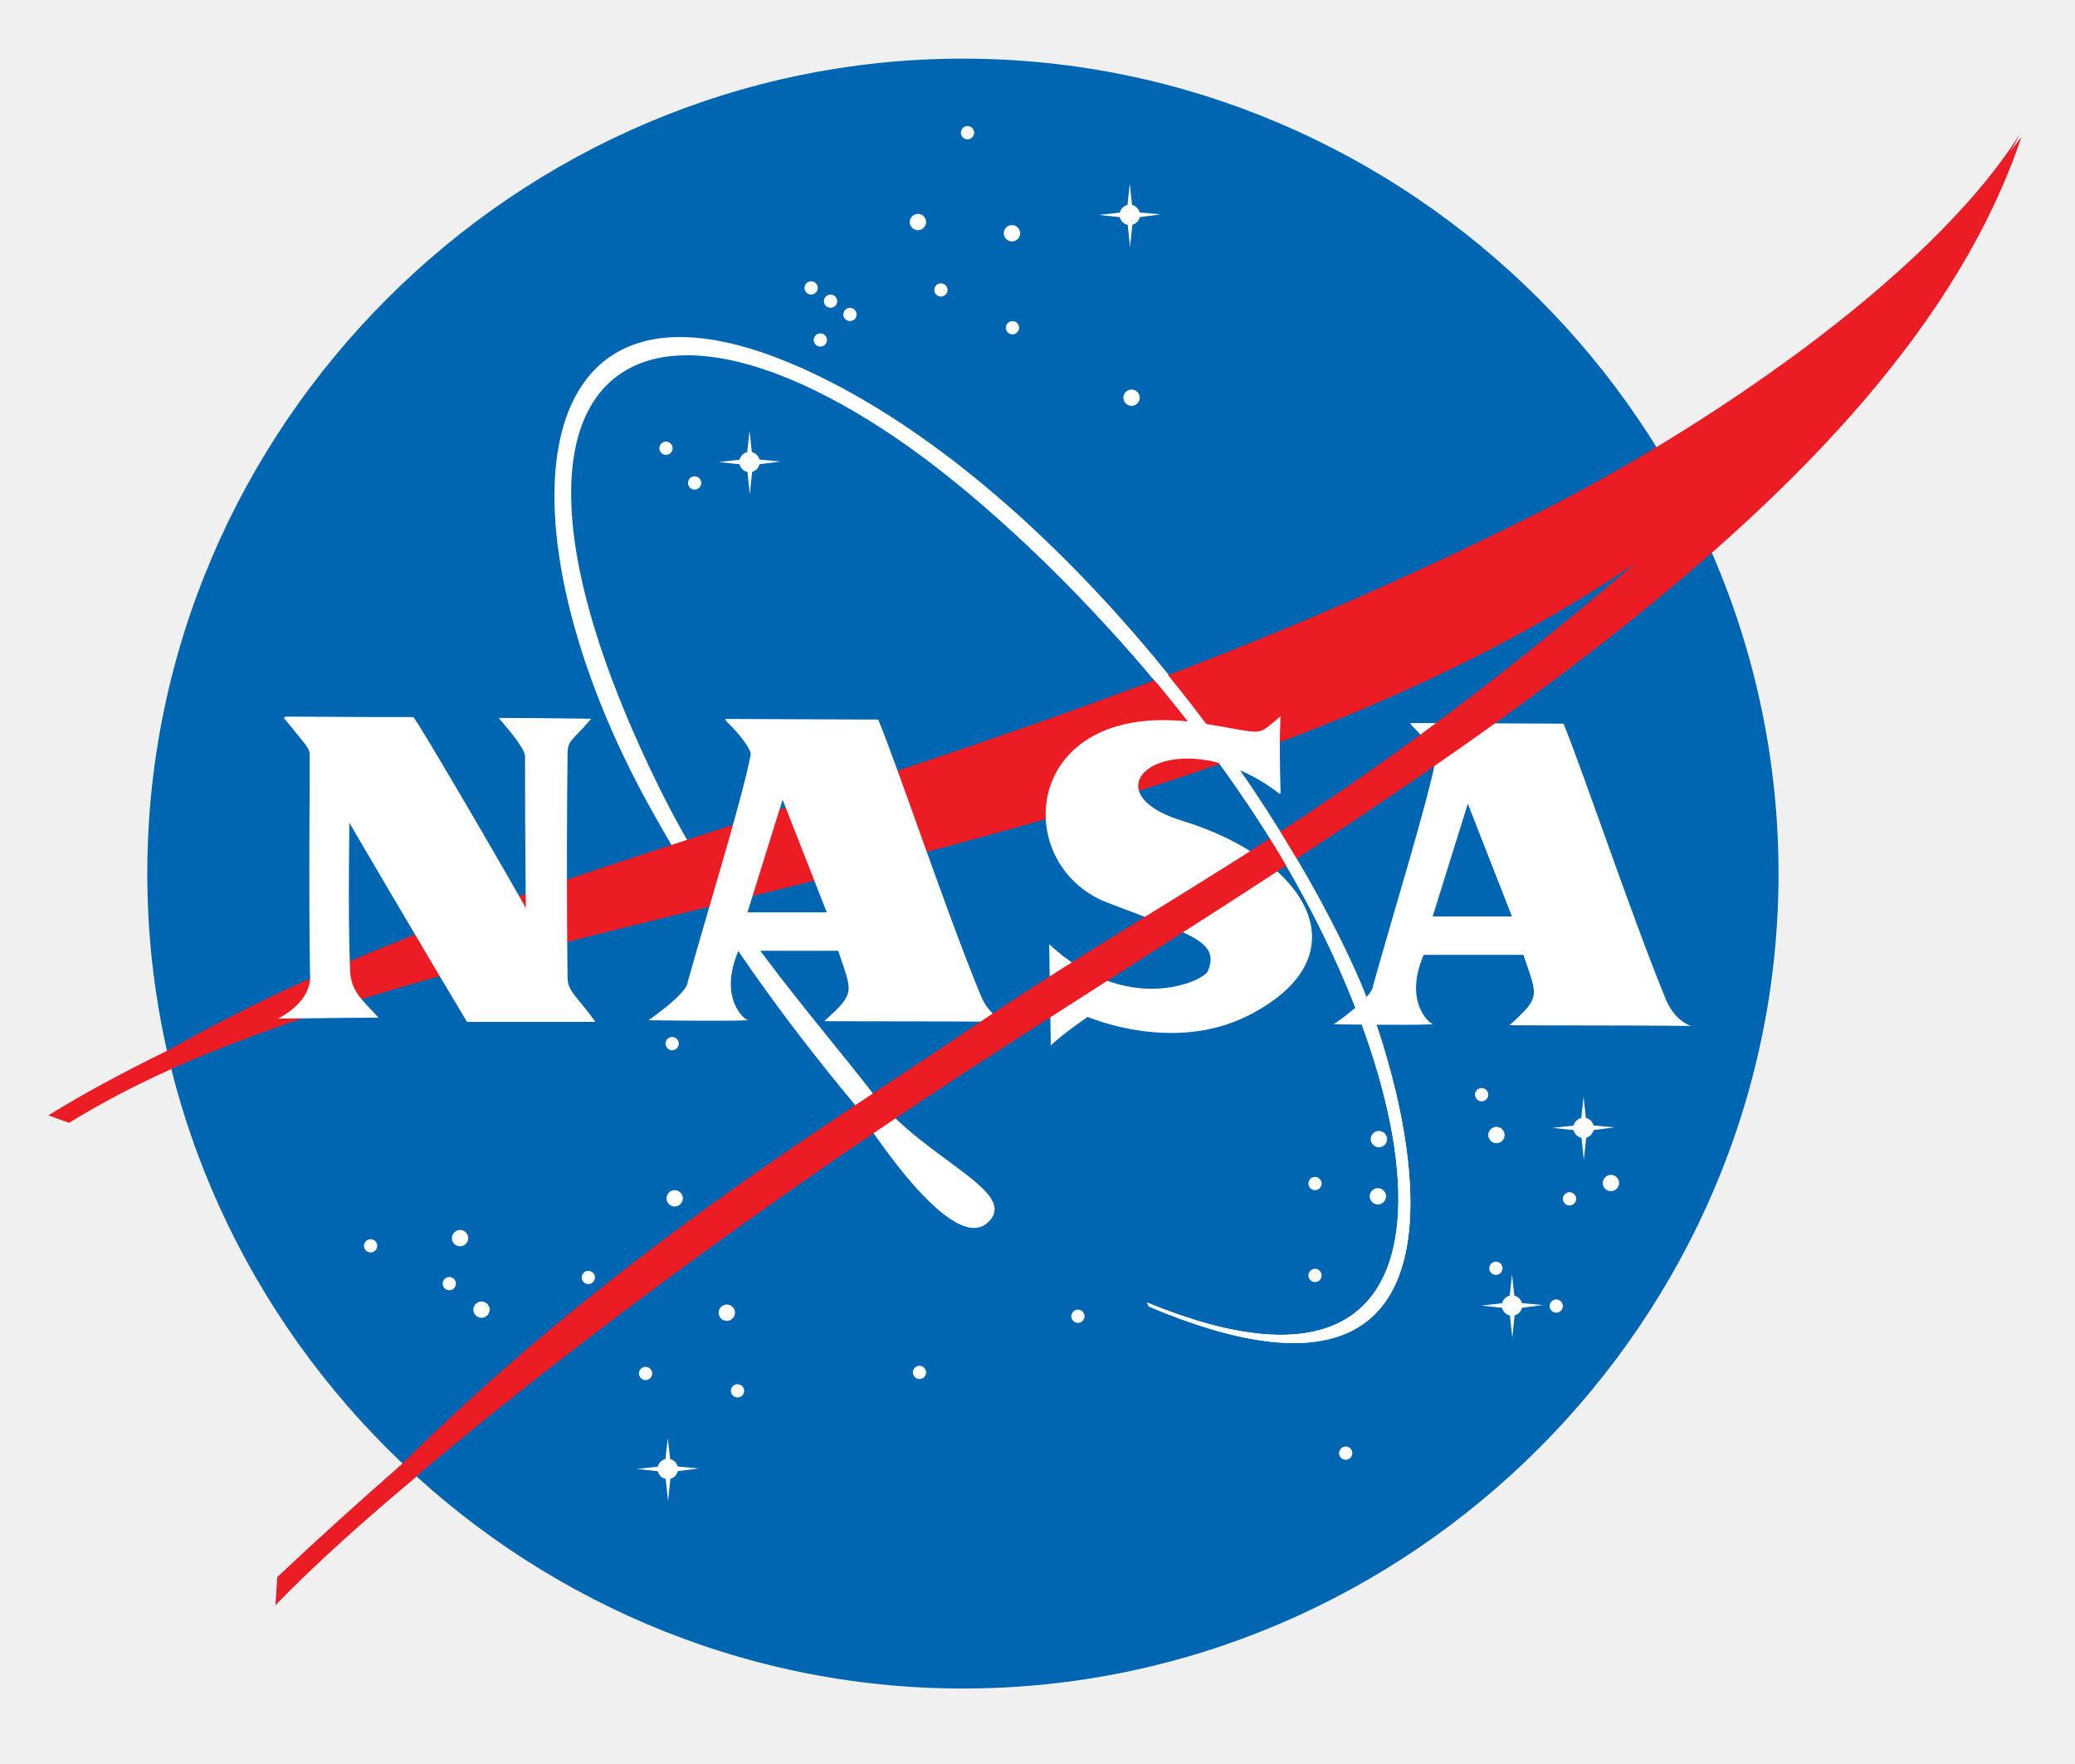
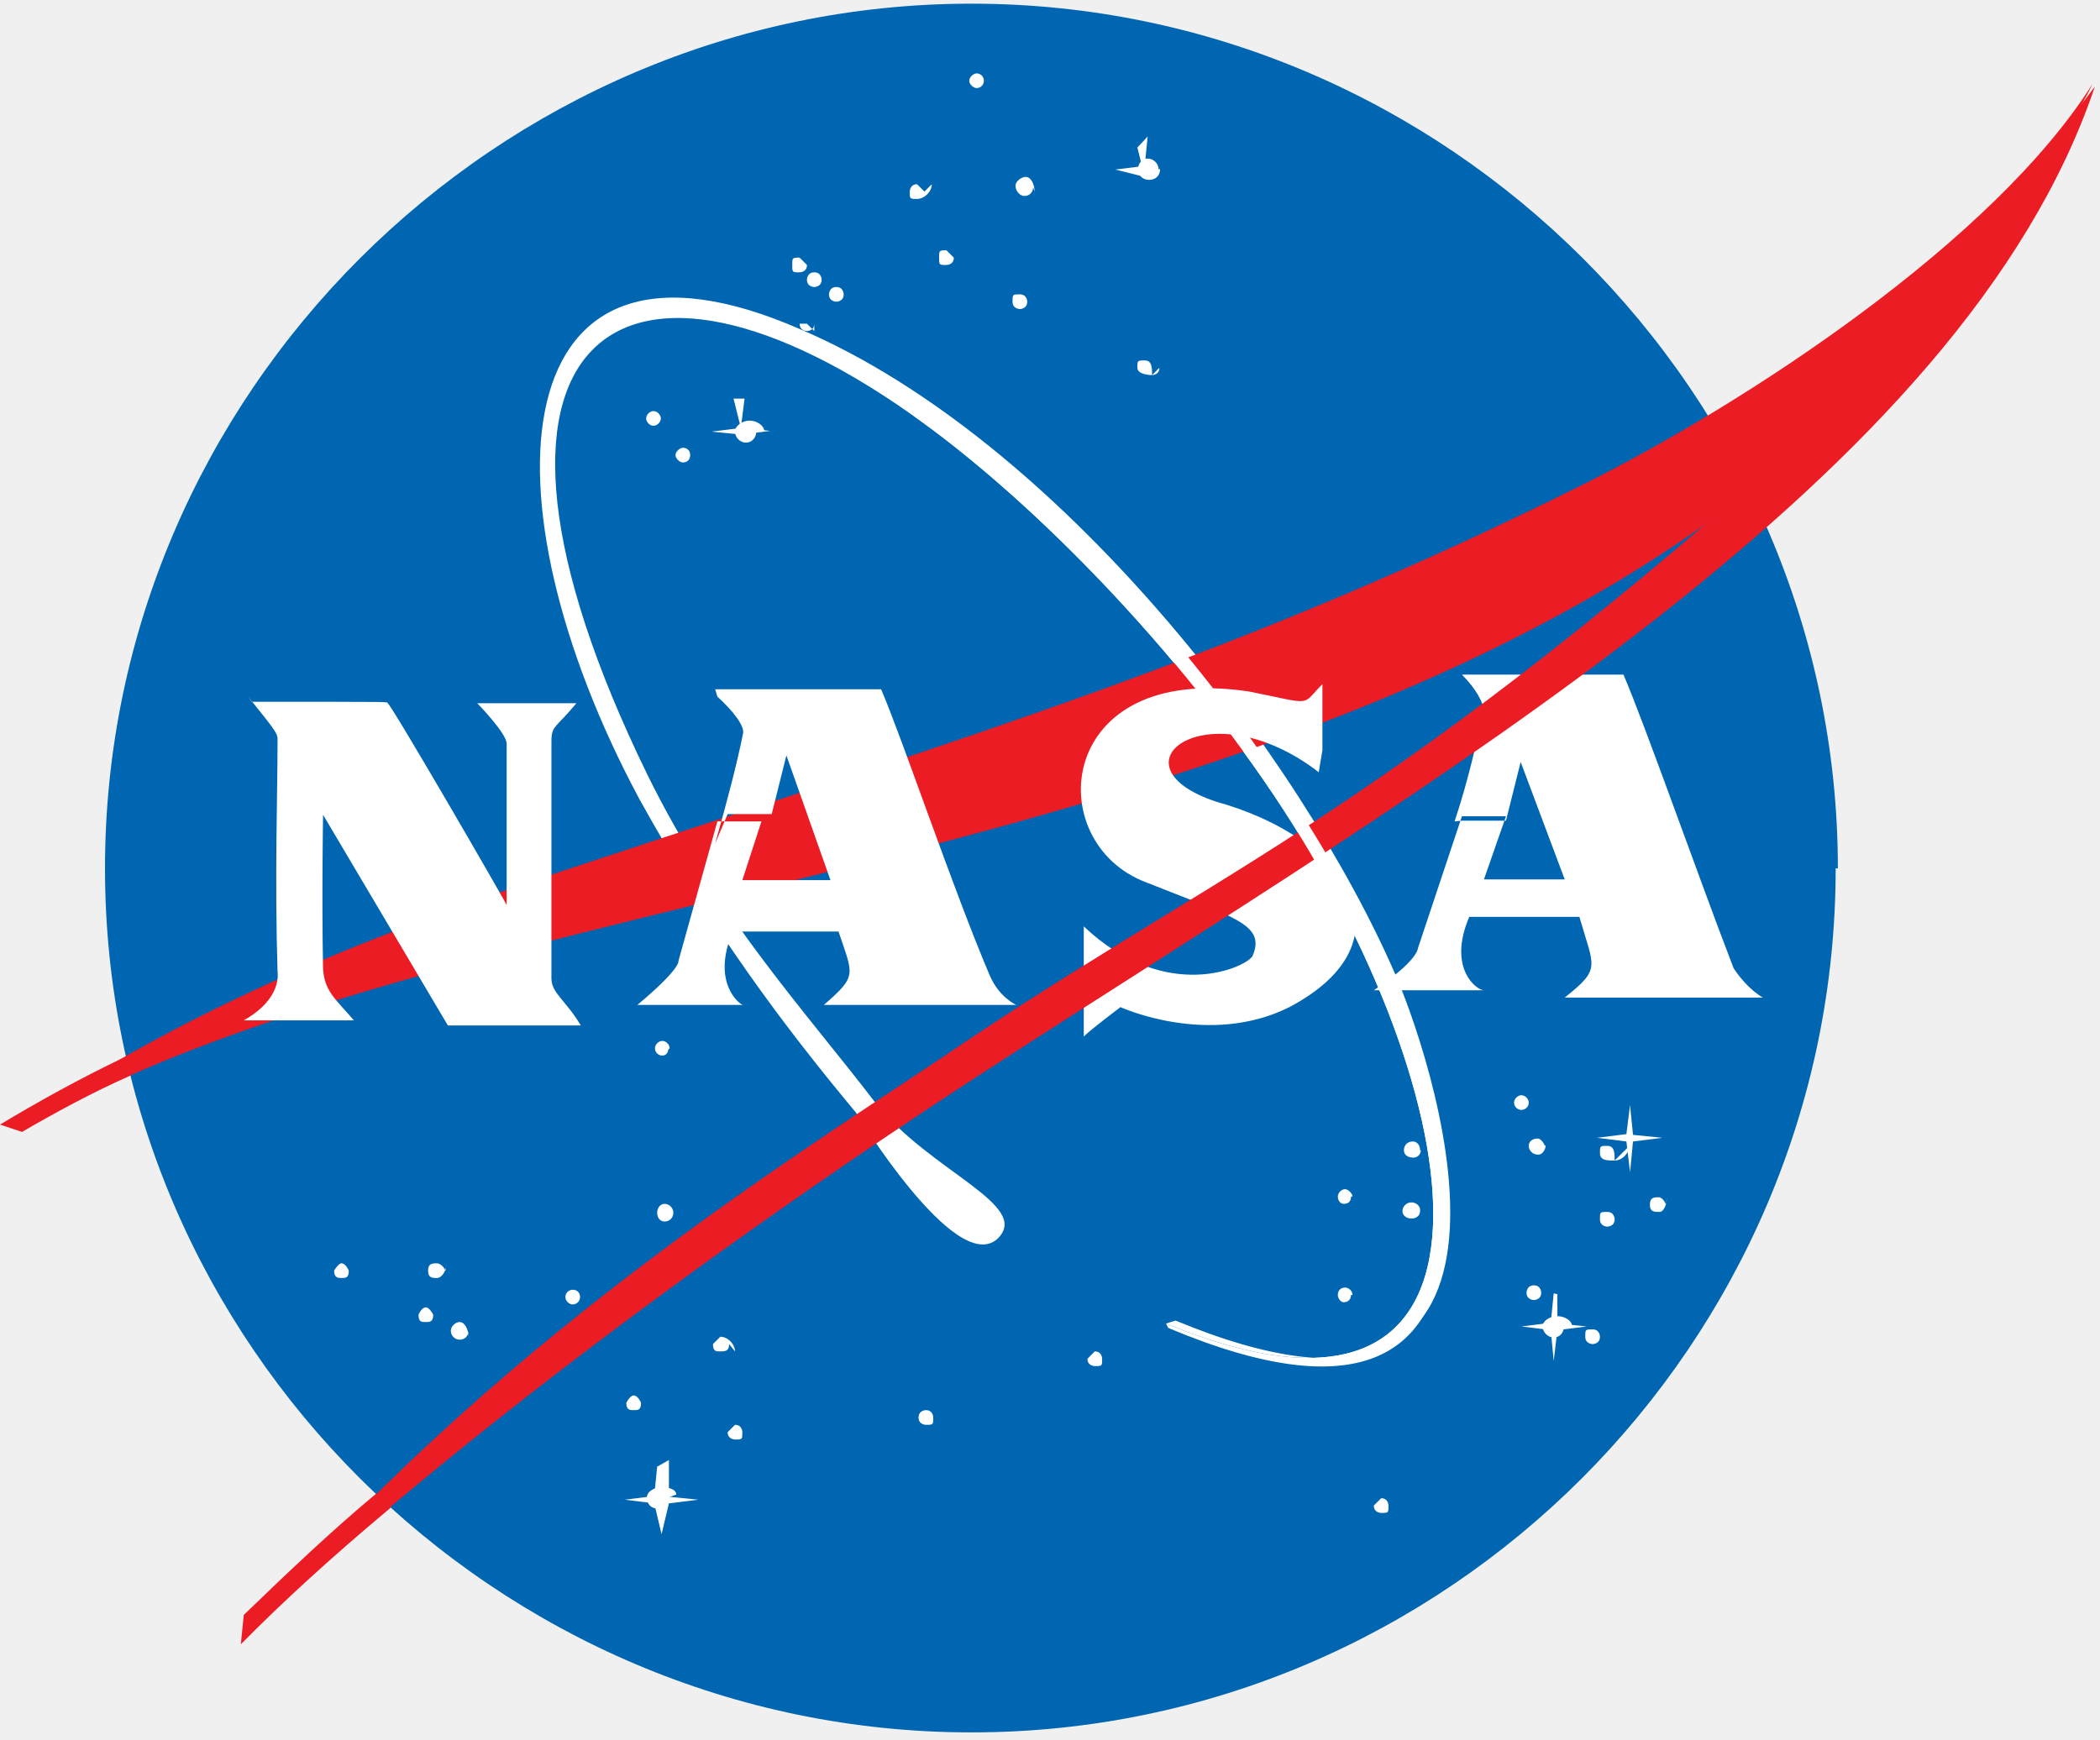
- <svg xmlns="http://www.w3.org/2000/svg" version="1.1" x="0px" y="0px" width="300px" height="255px" viewBox="0 0 300 255" enable-background="new 0 0 300 255" xml:space="preserve">
-   <g id="Layer_1">
-     <g>
-       <g>
-         <g>
-           <path fill="#0066B2" d="M257.137,126.283c0,64.623-53.235,117.808-117.92,117.808c-64.685,0-117.921-53.185-117.921-117.808      c0-64.62,53.236-117.805,117.921-117.805C203.9,8.478,257.137,61.664,257.137,126.283" />
-           <path fill="#FFFFFF" d="M165.816,188.285c50.239,20.67,41.672-31.59,14.776-71.745c-15.215-22.723-35.063-41.648-47.582-50.783      c-41.672-30.411-67.088-11.812-37.83,47.83c9.477,19.32,21.65,32.357,31.162,44.649c7.258,9.381,21.403,14.081,16.421,18.533      c-5.616,5.024-19.211-17.123-19.211-17.123c-10.047-12.106-19.616-25.032-29.479-42.757      c-22.537-40.504-19.285-81.84,21.501-63.828c34.614,15.286,67.677,58.164,80.974,88.612      c6.164,14.114,22.759,69.64-30.435,47.204" />
-           <path fill="#EC1C24" d="M9.148,161.208c22.167-14.763,43.177-24.296,78.939-36.105c50.247-16.594,88.072-27.754,134.472-51.079      c22.595-11.358,55.989-33.35,69.451-54.622c-3.854,7.88-15.565,23.626-20.983,30.411      c-62.953,78.832-197.059,74.365-260.996,112.217" />
-           <path fill="#FFFFFF" d="M41.3,103.588c20.188,0.158,18.296-0.04,18.532,0.197c0.356,0,16.195,27.28,16.195,27.515      c0,0.12-0.119-9.691-0.119-21.965c0-1.417-3.899-5.55-3.781-5.55c5.792,0,13.358,0.118,13.358,0.118      c-2.835,3.307-3.402,3.034-3.427,5.08c-0.082,6.573-0.155,18.718,0,32.36c0.021,2.042,1.535,2.836,4.018,6.375h-18.56      c-6.03-10.038-17.076-28.868-17.024-28.816c0.086,0.088-0.238,11.811,0.117,21.261c0.119,3.12,1.538,4.133,4.139,6.966      c0,0,2.995-0.08-14.542,0.118c5.32-2.835,4.614-6.378,4.611-6.495c-0.192-13.051-0.039-24.211-0.039-31.416      c0-1.181-0.08-1.062-3.744-5.55" />
-           <path fill="#FFFFFF" d="M104.694,123.742c1.7-5.912,3.156-11.198,3.843-14.643c0.121-0.592-1.299-2.716-3.544-4.843l-0.16-0.326      c10.832,0.033,22.146,0.091,22.146,0.091c2.956,7.204,9.694,27.399,14.777,39.801c1.345,3.279,3.664,3.896,3.664,3.896      c-9.222-0.118-26.334-0.042-26.242-0.118c4.609-4.13,4.018-4.13,2.008-10.157h-14.422c-2.957,6.853,0.92,10.068,1.417,10.04      c-3.283,0.17-14.422,0-14.422,0c6.029-4.251,5.675-5.552,5.675-5.552C101.092,136.039,103.013,129.587,104.694,123.742      l5.913,0.002c-1.271,4.072-2.543,8.147-2.543,8.147h11.469l-6.384-16.298c0,0-1.272,4.075-2.542,8.149L104.694,123.742" />
-           <path fill="#FFFFFF" d="M203.759,124.333c1.701-5.911,3.156-11.197,3.846-14.643c0.117-0.591-1.297-2.718-3.544-4.843      l-0.159-0.329c10.833,0.034,22.145,0.093,22.145,0.093c2.956,7.204,9.692,27.396,14.776,39.8      c1.348,3.281,3.668,3.897,3.668,3.897c-9.221-0.115-26.334-0.039-26.244-0.119c4.61-4.134,4.018-4.134,2.008-10.155h-14.423      c-2.954,6.853,0.922,10.063,1.418,10.037c-3.28,0.169-14.422,0-14.422,0c6.029-4.25,5.675-5.549,5.675-5.549      C200.158,136.63,202.079,130.176,203.759,124.333l5.914,0.002c-1.27,4.07-2.541,8.147-2.541,8.147h11.465l-6.381-16.297      c0,0-1.271,4.072-2.544,8.148L203.759,124.333" />
-           <path fill="#FFFFFF" d="M185.145,114.651c-0.237-8.387,0-11.103,0-11.103c-3.662,2.953-1.816,2.578-10.994,1.062      c-26.482-4.37-28.491,20.312-14.067,25.865c12.083,4.649,16.356,5.561,14.54,9.919c-0.59,1.418-11.585,6.614-22.935-3.895      l0.235,14.643c1.418-1.461,5.322-4.135,5.322-4.135c0.119,0,12.298,5.368,23.288-0.235c16.906-8.624,8.469-22.573-9.575-28.109      c-15.014-4.605-0.829-15.353,14.069-3.896" />
-           <path fill="#EC1C24" d="M292.25,19.824c-17.971,53.313-89.964,94.476-150.565,133.784      c-36.563,23.713-72.859,51.011-97.848,74.238c-6.589,6.126,1.346-2.287-1.18,0.296c34.872-40.154,74.986-64.067,97.15-79.126      c37.493-25.468,58.813-31.885,123.484-91.463" />
-           <path fill="#FFFFFF" d="M165.816,188.285c50.239,20.67,41.672-31.59,14.776-71.745c-15.215-22.723-33.988-40.745-47.582-50.783      c-15.88-11.724-17.436-12.695-17.436-12.695c35.464,16.828,67.677,58.164,80.974,88.612      c6.164,14.114,22.759,69.64-30.435,47.204" />
-           <path fill="#FFFFFF" d="M140.843,19.181c0,0.524-0.435,0.958-0.963,0.958s-0.958-0.434-0.958-0.958      c0-0.527,0.431-0.96,0.958-0.96C140.408,18.221,140.843,18.655,140.843,19.181" />
-           <path fill="#FFFFFF" d="M147.491,33.721c0,0.648-0.534,1.183-1.183,1.183c-0.647,0-1.182-0.535-1.182-1.183      c0-0.647,0.534-1.18,1.182-1.18C146.957,32.542,147.491,33.074,147.491,33.721" />
-           <path fill="#FFFFFF" d="M164.782,57.489c0,0.647-0.537,1.181-1.185,1.181c-0.646,0-1.181-0.534-1.181-1.181      c0-0.648,0.534-1.181,1.181-1.181C164.245,56.309,164.782,56.841,164.782,57.489" />
-           <path fill="#FFFFFF" d="M137.001,41.914c0,0.528-0.435,0.961-0.962,0.961s-0.96-0.434-0.96-0.961      c0-0.526,0.434-0.958,0.96-0.958C136.566,40.956,137.001,41.388,137.001,41.914" />
-           <path fill="#FFFFFF" d="M147.342,47.377c0,0.526-0.433,0.959-0.958,0.959c-0.527,0-0.961-0.433-0.961-0.959      c0-0.526,0.434-0.96,0.961-0.96C146.91,46.417,147.342,46.851,147.342,47.377" />
-           <path fill="#FFFFFF" d="M133.896,32.098c0,0.647-0.533,1.18-1.183,1.18c-0.647,0-1.183-0.533-1.183-1.18      c0-0.647,0.535-1.18,1.183-1.18C133.363,30.918,133.896,31.451,133.896,32.098" />
-           <path fill="#FFFFFF" d="M118.233,41.62c0,0.525-0.434,0.959-0.961,0.959c-0.528,0-0.961-0.434-0.961-0.959      c0-0.526,0.434-0.959,0.961-0.959C117.798,40.661,118.233,41.095,118.233,41.62" />
-           <path fill="#FFFFFF" d="M121.04,43.539c0,0.525-0.434,0.958-0.959,0.958c-0.528,0-0.962-0.432-0.962-0.958      c0-0.528,0.434-0.959,0.962-0.959C120.607,42.58,121.04,43.013,121.04,43.539" />
-           <path fill="#FFFFFF" d="M123.849,45.458c0,0.527-0.434,0.959-0.961,0.959c-0.528,0-0.96-0.432-0.96-0.959      c0-0.528,0.433-0.961,0.96-0.961C123.414,44.497,123.849,44.932,123.849,45.458" />
-           <path fill="#FFFFFF" d="M119.563,49.148c0,0.528-0.434,0.959-0.959,0.959c-0.528,0-0.96-0.432-0.96-0.959      s0.434-0.959,0.96-0.959C119.128,48.189,119.563,48.622,119.563,49.148" />
-           <path fill="#FFFFFF" d="M97.25,64.796c0,0.525-0.434,0.959-0.96,0.959c-0.526,0-0.959-0.435-0.959-0.959      c0-0.526,0.434-0.959,0.959-0.959C96.816,63.837,97.25,64.271,97.25,64.796" />
-           <path fill="#FFFFFF" d="M101.389,69.816c0,0.525-0.434,0.958-0.962,0.958c-0.528,0-0.96-0.434-0.96-0.958      c0-0.525,0.434-0.96,0.96-0.96C100.954,68.856,101.389,69.291,101.389,69.816" />
-           <path fill="#FFFFFF" d="M98.135,150.863c0,0.525-0.432,0.961-0.958,0.961s-0.958-0.436-0.958-0.961      c0-0.526,0.432-0.959,0.958-0.959S98.135,150.337,98.135,150.863" />
-           <path fill="#FFFFFF" d="M98.728,173.227c0,0.649-0.535,1.182-1.183,1.182c-0.649,0-1.182-0.532-1.182-1.182      c0-0.647,0.533-1.181,1.182-1.181C98.193,172.046,98.728,172.579,98.728,173.227" />
-           <path fill="#FFFFFF" d="M86.018,184.669c0,0.525-0.434,0.959-0.959,0.959c-0.528,0-0.961-0.434-0.961-0.959      s0.434-0.959,0.961-0.959C85.584,183.709,86.018,184.144,86.018,184.669" />
-           <path fill="#FFFFFF" d="M70.797,189.321c0,0.645-0.533,1.18-1.18,1.18c-0.649,0-1.184-0.535-1.184-1.18      c0-0.649,0.535-1.182,1.184-1.182C70.265,188.14,70.797,188.672,70.797,189.321" />
-           <path fill="#FFFFFF" d="M67.696,178.984c0,0.647-0.536,1.18-1.183,1.18c-0.648,0-1.182-0.532-1.182-1.18      c0-0.645,0.534-1.183,1.182-1.183C67.16,177.802,67.696,178.34,67.696,178.984" />
-           <path fill="#FFFFFF" d="M65.923,185.555c0,0.527-0.434,0.96-0.962,0.96c-0.525,0-0.959-0.433-0.959-0.96      c0-0.525,0.434-0.958,0.959-0.958C65.487,184.597,65.923,185.029,65.923,185.555" />
-           <path fill="#FFFFFF" d="M54.545,180.093c0,0.526-0.434,0.959-0.961,0.959c-0.529,0-0.96-0.433-0.96-0.959      s0.432-0.958,0.96-0.958C54.111,179.135,54.545,179.565,54.545,180.093" />
-           <path fill="#FFFFFF" d="M94.294,198.546c0,0.524-0.434,0.958-0.961,0.958c-0.526,0-0.959-0.434-0.959-0.958      c0-0.526,0.434-0.96,0.959-0.96C93.861,197.585,94.294,198.02,94.294,198.546" />
-           <path fill="#FFFFFF" d="M106.264,189.763c0,0.649-0.534,1.179-1.182,1.179c-0.649,0-1.182-0.529-1.182-1.179      c0-0.646,0.533-1.183,1.182-1.183C105.73,188.58,106.264,189.115,106.264,189.763" />
-           <path fill="#FFFFFF" d="M107.593,201.054c0,0.528-0.434,0.963-0.961,0.963c-0.526,0-0.959-0.435-0.959-0.963      c0-0.524,0.434-0.959,0.959-0.959C107.159,200.095,107.593,200.529,107.593,201.054" />
-           <path fill="#FFFFFF" d="M156.803,190.28c0,0.523-0.435,0.957-0.959,0.957c-0.529,0-0.961-0.433-0.961-0.957      c0-0.531,0.432-0.959,0.961-0.959C156.367,189.321,156.803,189.749,156.803,190.28" />
-           <path fill="#FFFFFF" d="M133.896,198.399c0,0.523-0.435,0.957-0.96,0.957c-0.527,0-0.962-0.433-0.962-0.957      c0-0.526,0.435-0.962,0.962-0.962C133.462,197.437,133.896,197.872,133.896,198.399" />
-           <path fill="#FFFFFF" d="M195.518,210.063c0,0.525-0.433,0.958-0.96,0.958c-0.525,0-0.96-0.433-0.96-0.958      c0-0.524,0.435-0.96,0.96-0.96C195.085,209.102,195.518,209.538,195.518,210.063" />
-           <path fill="#FFFFFF" d="M200.543,164.667c0,0.646-0.534,1.18-1.182,1.18c-0.649,0-1.185-0.533-1.185-1.18      c0-0.648,0.535-1.185,1.185-1.185C200.009,163.482,200.543,164.018,200.543,164.667" />
-           <path fill="#FFFFFF" d="M191.081,171.088c0,0.529-0.431,0.958-0.955,0.958c-0.528,0-0.961-0.429-0.961-0.958      c0-0.526,0.432-0.961,0.961-0.961C190.649,170.126,191.081,170.562,191.081,171.088" />
-           <path fill="#FFFFFF" d="M200.396,172.933c0,0.649-0.537,1.185-1.184,1.185c-0.647,0-1.186-0.535-1.186-1.185      c0-0.647,0.538-1.18,1.186-1.18C199.859,171.752,200.396,172.284,200.396,172.933" />
-           <path fill="#FFFFFF" d="M191.081,184.371c0,0.53-0.431,0.961-0.955,0.961c-0.528,0-0.961-0.431-0.961-0.961      c0-0.522,0.432-0.958,0.961-0.958C190.649,183.413,191.081,183.849,191.081,184.371" />
-           <path fill="#FFFFFF" d="M215.17,158.245c0,0.525-0.432,0.959-0.958,0.959c-0.527,0-0.962-0.434-0.962-0.959      c0-0.529,0.435-0.959,0.962-0.959C214.738,157.286,215.17,157.716,215.17,158.245" />
-           <path fill="#FFFFFF" d="M217.534,164.075c0,0.647-0.532,1.183-1.18,1.183c-0.649,0-1.185-0.535-1.185-1.183      c0-0.646,0.535-1.18,1.185-1.18C217.002,162.896,217.534,163.428,217.534,164.075" />
-           <path fill="#FFFFFF" d="M234.088,171.015c0,0.649-0.537,1.179-1.185,1.179s-1.18-0.529-1.18-1.179      c0-0.646,0.532-1.181,1.18-1.181S234.088,170.367,234.088,171.015" />
-           <path fill="#FFFFFF" d="M217.24,183.341c0,0.526-0.436,0.958-0.962,0.958c-0.525,0-0.96-0.432-0.96-0.958      c0-0.527,0.435-0.959,0.96-0.959C216.805,182.382,217.24,182.813,217.24,183.341" />
-           <path fill="#FFFFFF" d="M227.879,173.302c0,0.526-0.435,0.959-0.959,0.959c-0.527,0-0.96-0.433-0.96-0.959      s0.433-0.959,0.96-0.959C227.444,172.342,227.879,172.774,227.879,173.302" />
-           <path fill="#FFFFFF" d="M225.959,188.801c0,0.529-0.436,0.962-0.961,0.962c-0.526,0-0.962-0.433-0.962-0.962      c0-0.523,0.436-0.959,0.962-0.959C225.523,187.842,225.959,188.277,225.959,188.801" />
-           <path fill="#FFFFFF" d="M230.431,163.042c0,0.81-0.669,1.476-1.48,1.476c-0.813,0-1.477-0.666-1.477-1.476      c0-0.809,0.664-1.476,1.477-1.476S230.431,162.233,230.431,163.042" />
-           <polyline fill="#FFFFFF" points="228.951,158.537 228.508,162.599 224.481,163.042 228.546,163.482 228.99,167.692       229.431,163.482 233.423,162.97 229.394,162.599 228.951,158.537     " />
-           <path fill="#FFFFFF" d="M220.086,188.729c0,0.809-0.669,1.475-1.48,1.475c-0.809,0-1.477-0.666-1.477-1.475      c0-0.812,0.668-1.479,1.477-1.479C219.417,187.25,220.086,187.917,220.086,188.729" />
-           <polyline fill="#FFFFFF" points="218.605,184.226 218.166,188.285 214.139,188.729 218.198,189.173 218.642,193.378       219.088,189.173 223.079,188.654 219.05,188.285 218.605,184.226     " />
-           <path fill="#FFFFFF" d="M109.849,66.79c0,0.81-0.669,1.476-1.481,1.476c-0.81,0-1.478-0.667-1.478-1.476      c0-0.809,0.668-1.476,1.478-1.476C109.18,65.313,109.849,65.98,109.849,66.79" />
-           <polyline fill="#FFFFFF" points="108.368,62.288 107.926,66.347 103.9,66.79 107.961,67.232 108.405,71.44 108.849,67.232       112.839,66.716 108.812,66.347 108.368,62.288     " />
-           <path fill="#FFFFFF" d="M164.818,31.066c0,0.808-0.669,1.476-1.479,1.476c-0.807,0-1.478-0.668-1.478-1.476      c0-0.81,0.671-1.478,1.478-1.478C164.15,29.587,164.818,30.256,164.818,31.066" />
-           <polyline fill="#FFFFFF" points="163.339,26.563 162.897,30.622 158.872,31.066 162.933,31.507 163.379,35.715 163.821,31.507       167.812,30.99 163.785,30.622 163.339,26.563     " />
-           <path fill="#FFFFFF" d="M98.024,212.35c0,0.811-0.665,1.477-1.476,1.477c-0.812,0-1.477-0.666-1.477-1.477      s0.665-1.478,1.477-1.478C97.359,210.872,98.024,211.539,98.024,212.35" />
-           <polyline fill="#FFFFFF" points="96.548,207.848 96.104,211.907 92.078,212.35 96.141,212.791 96.585,217 97.027,212.791       101.019,212.276 96.99,211.907 96.548,207.848     " />
-           <path fill="#EC1C24" d="M24.14,151.908c-6.454,3.158-12.235,6.278-17.14,9.324l2.983,1.082c4.29-2.639,9.441-5.396,14.866-7.824      " />
-           <path fill="#EC1C24" d="M58.212,211.564c-5.898,5.148-11.996,10.645-18.113,16.406l-0.271,4.069      c5.601-5.769,12.478-11.999,20.419-18.609" />
-         </g>
-       </g>
-     </g>
+ <svg xmlns="http://www.w3.org/2000/svg" width="286" height="237" viewBox="0 0 286 237">
+   <g fill="none" fill-rule="evenodd">
+     <path d="M250 118.3C250 183 197 236 132.3 236s-118-53-118-117.7C14.3 53.7 67.6.5 132.3.5s118 53.2 118 117.8" fill="#0066B2" />
+     <path d="M158.8 180.3c50.3 20.7 41.7-31.6 14.8-71.8-15.2-22.7-35-41.6-47.6-50.7-41.7-30.5-67-12-37.8 47.8 9.5 19.3 21.6 32.3 31 44.6 7.4 9.4 21.5 14 16.6 18.6-5.7 5-19.2-17.2-19.2-17.2-10-12-19.7-25-29.5-42.7-22-41-19-82 22-64 35 15 68 58 81 88 6 14 23 69-30 47" fill="#FFF" />
+     <path d="M2 153.2c22.3-14.8 43.3-24.3 79-36 50.3-16.7 88.2-28 134.6-51.2 22.6-11.3 56-33.3 69.4-54.6-3.8 8-15.6 23.6-21 30.4C201 120.6 67 116.2 3 154" fill="#EC1C24" />
+     <path d="M34.3 95.6c20.2 0 18.3 0 18.5.2.4 0 16.2 27.3 16.2 27.5v-22c0-1.4-4-5.5-4-5.5h13.5c-2.8 3.4-3.4 3-3.4 5.2v32.3c0 2 2 3 4 6.4H61L44 111s-.2 11.3 0 21c.2 3 1.6 4 4.2 7h-15c5.3-3 4.6-6.5 4.6-6.6-.4-13 0-24.3 0-31.5 0-1 0-1-4-6m63.6 20c1.7-6 3-11 3.8-15 .2-1-1.3-3-3.5-5l-.3-1H120c3 7 9.7 27 14.8 39 1.3 3 3.6 4 3.6 4h-26.2c4.6-4 4-4 2-10H99.8c-3 7 1 10 1.4 10H86.8c6-5 5.6-6 5.6-6l5.3-19h6l-2.6 8h12l-6-17-2 8h-6m99 1c2-6 3-11 4-15 0-1-1-3-3-5h22c3 7 10 27 15 40 2 3 4 4 4 4h-27c5-4 4-4 2-11h-15c-3 7 1 10 2 10h-15c6-4 6-5.7 6-5.7l6-18h6l-3 8.6h11l-6-16-2 8h-6m-19-9.6v-9c-3 3-1 2.8-10 1-26.4-4-28.4 20.6-14 26 12 4.8 16.3 5.7 14.5 10-.7 1.5-11.7 6.7-23-4v15c1-1 5-4 5-4s12 5.5 23 0c17-9 8-23-10-28-15-5-1-15.6 14-4" fill="#FFF" />
+     <path d="M285.3 11.8c-18 53.3-90 94.5-150.6 133.8-36.6 23.7-73 51-98 74.2-6.5 6.2 1.5-2.2-1 .3 34.8-40 75-64 97-79 37.6-25 59-32 123.6-91" fill="#EC1C24" />
+     <path d="M158.8 180.3c50.3 20.7 41.7-31.6 14.8-71.8-15.2-22.7-34-40.7-47.6-50.7L108.6 45c35.4 17 67.7 58.2 81 88.7 6 14 22.7 69.6-30.5 47.2M134 11c0 .5-.4 1-1 1-.4 0-1-.5-1-1s.6-1 1-1c.6 0 1 .5 1 1m6.7 14.5c0 .7-.5 1.2-1.2 1.2-.6 0-1.2-.7-1.2-1.4 0-.6.8-1.2 1.4-1.2.7 0 1.2 1 1.2 2m17 24c0 1-1 1-1 1s-2 0-2-1 0-1 1-1 1 1 1 2m-27-16c0 1-1 1-1 1-1 0-1 0-1-1s0-1 1-1l1 1m10 6c0 1-1 1-1 1s-1 0-1-1 0-1 1-1 1 1 1 1m-13-16c0 1-1 2-2 2s-1 0-1-1c0 0 0-1 1-1l1 1m-16 10c0 1-1 1-1 1-1 0-1 0-1-1s0-1 1-1l1 1m2 2c0 1-1 1-1 1s-1 0-1-1c0 0 0-1 1-1s1 1 1 1m3 2c0 1-1 1-1 1s-1 0-1-1c0 0 0-1 1-1s1 1 1 1m-4 4c0 1-1 1-1 1s-1 0-1-1h1l1 1M90 57c0 .5-.5 1-1 1s-1-.5-1-1 .5-1 1-1 1 .5 1 1m4 5c0 .5-.3 1-1 1-.4 0-1-.5-1-1s.6-1 1-1c.7 0 1 .5 1 1m-3 81c0 .4-.3.8-.8.8s-1-.4-1-1c0-.5.5-1 1-1s1 .5 1 1m.5 22.4c0 .7-.5 1.2-1.2 1.2-.6 0-1-.5-1-1.2 0-.6.4-1.2 1-1.2.7 0 1.2.6 1.2 1.2M79 176.7c0 .5-.4 1-1 1-.5 0-1-.5-1-1 0-.6.5-1 1-1 .6 0 1 .4 1 1m-15.2 4.6c0 .7-.5 1.2-1.2 1.2-.6 0-1.2-.5-1.2-1.2 0-.6.6-1.2 1.2-1.2.7 0 1.2 1 1.2 2m-3-10c0 1-.6 2-1.3 2-.6 0-1.2 0-1.2-1s.6-1 1.2-1c.7 0 1.2 1 1.2 1m-1.7 6c0 1-.5 1-1 1-.6 0-1 0-1-1 0 0 .4-1 1-1 .5 0 1 1 1 1m-11.5-6c0 1-.4 1-1 1-.4 0-1 0-1-1 0 0 .6-1 1-1 .6 0 1 1 1 1m39.8 18c0 1-.4 1-1 1-.5 0-1 0-1-1 0 0 .5-1 1-1 .6 0 1 1 1 1m12-8c0 1-.6 1-1.2 1s-1 0-1-1l1-1c1 0 2 1 2 2m1 11c0 1 0 1-1 1 0 0-1 0-1-1l1-1c1 0 1 1 1 1m49-10c0 1 0 1-1 1 0 0-1 0-1-1l1-1c1 0 1 1 1 1m-23 8c0 1 0 1-1 1 0 0-1 0-1-1s1-1 1-1c1 0 1 1 1 1m62 12c0 1 0 1-1 1 0 0-1 0-1-1l1-1c1 0 1 1 1 1" fill="#FFF" />
+     <path d="M193.5 156.7c0 .6-.5 1-1 1-.8 0-1.3-.4-1.3-1 0-.7.5-1.2 1.2-1.2.6 0 1 .5 1 1.2M184 163c0 .6-.3 1-1 1-.4 0-.8-.4-.8-1 0-.4.4-1 1-1 .4 0 1 .6 1 1m9.2 2c0 .6-.5 1-1.2 1-.6 0-1.2-.4-1.2-1 0-.7.6-1.2 1.2-1.2.7 0 1.2.5 1.2 1m-9.4 11.6c0 .5-.3 1-1 1-.4 0-.8-.5-.8-1 0-.6.4-1 1-1 .4 0 1 .4 1 1m24-26.2c0 .6-.5 1-1 1s-1-.4-1-1c0-.5.5-1 1-1s1 .5 1 1m2.3 5.8c0 .7-.5 1.3-1 1.3-.8 0-1.3-.6-1.3-1.2s.5-1 1.2-1c.6 0 1 1 1 1m16.6 7c0 1-.4 2-1 2-.7 0-1.3 0-1.3-1s.6-1 1.2-1 1 1 1 1m-17 12c0 1-1 1-1 1s-1 0-1-1c0 0 0-1 1-1s1 1 1 1m10-10c0 1-1 1-1 1s-1 0-1-1 0-1 1-1 1 1 1 1m-2 16c0 1-1 1-1 1s-1 0-1-1 0-1 1-1 1 1 1 1m4-26c0 1-1 2-2 2s-2 0-2-1 0-1 1-1 1 1 1 2" fill="#FFF" />
+     <path fill="#FFF" d="M222 150.5l-.5 4-4 .5 4 .5.5 4.2.4-4.2 4-.5-4-.4-.4-4m-9 30c0 1-.6 1.6-1.4 1.6-.8 0-1.5-.7-1.5-1.5s1-1.4 2-1.4 2 .6 2 1.4" />
+     <path fill="#FFF" d="M211.6 176.2l-.4 4-4 .5 4 .5.4 4.2.5-4.2 4-.5-4-.4v-4M103 58.8c0 .8-.6 1.5-1.4 1.5s-1.5-.7-1.5-1.5 1-1.5 2-1.5 2 .7 2 1.5" />
+     <path fill="#FFF" d="M101.4 54.3l-.5 4-4 .5 4 .4v4.2-4.2l4-.5-4-.4-1-4M158 23c0 1-.7 1.5-1.5 1.5S155 24 155 23c0-.7.5-1.4 1.3-1.4s1.5.7 1.5 1.5" />
+     <path fill="#FFF" d="M156.3 18.6l-.4 4-4 .5 4 1v4-4h4-4l-1-4M91 204c0 1-.6 1.5-1.5 1.5-.8 0-1.4-.6-1.4-1.5 0-.8 1-1.4 2-1.4s2 .3 2 1" />
+     <path fill="#FFF" d="M89.5 199.8l-.4 4-4 .5 4 .5 1 4.2 1-4.2 4-.5-4-.4v-5" />
+     <path d="M17 144c-6.3 3-12 6.2-17 9.2l3 1c4.3-2.5 9.4-5.3 14.8-7.7m33.4 57c-6 5-12 10.7-18 16.5l-.4 4c5.6-5.7 12.5-12 20.4-18.6" fill="#EC1C24" />
  </g>
</svg>
